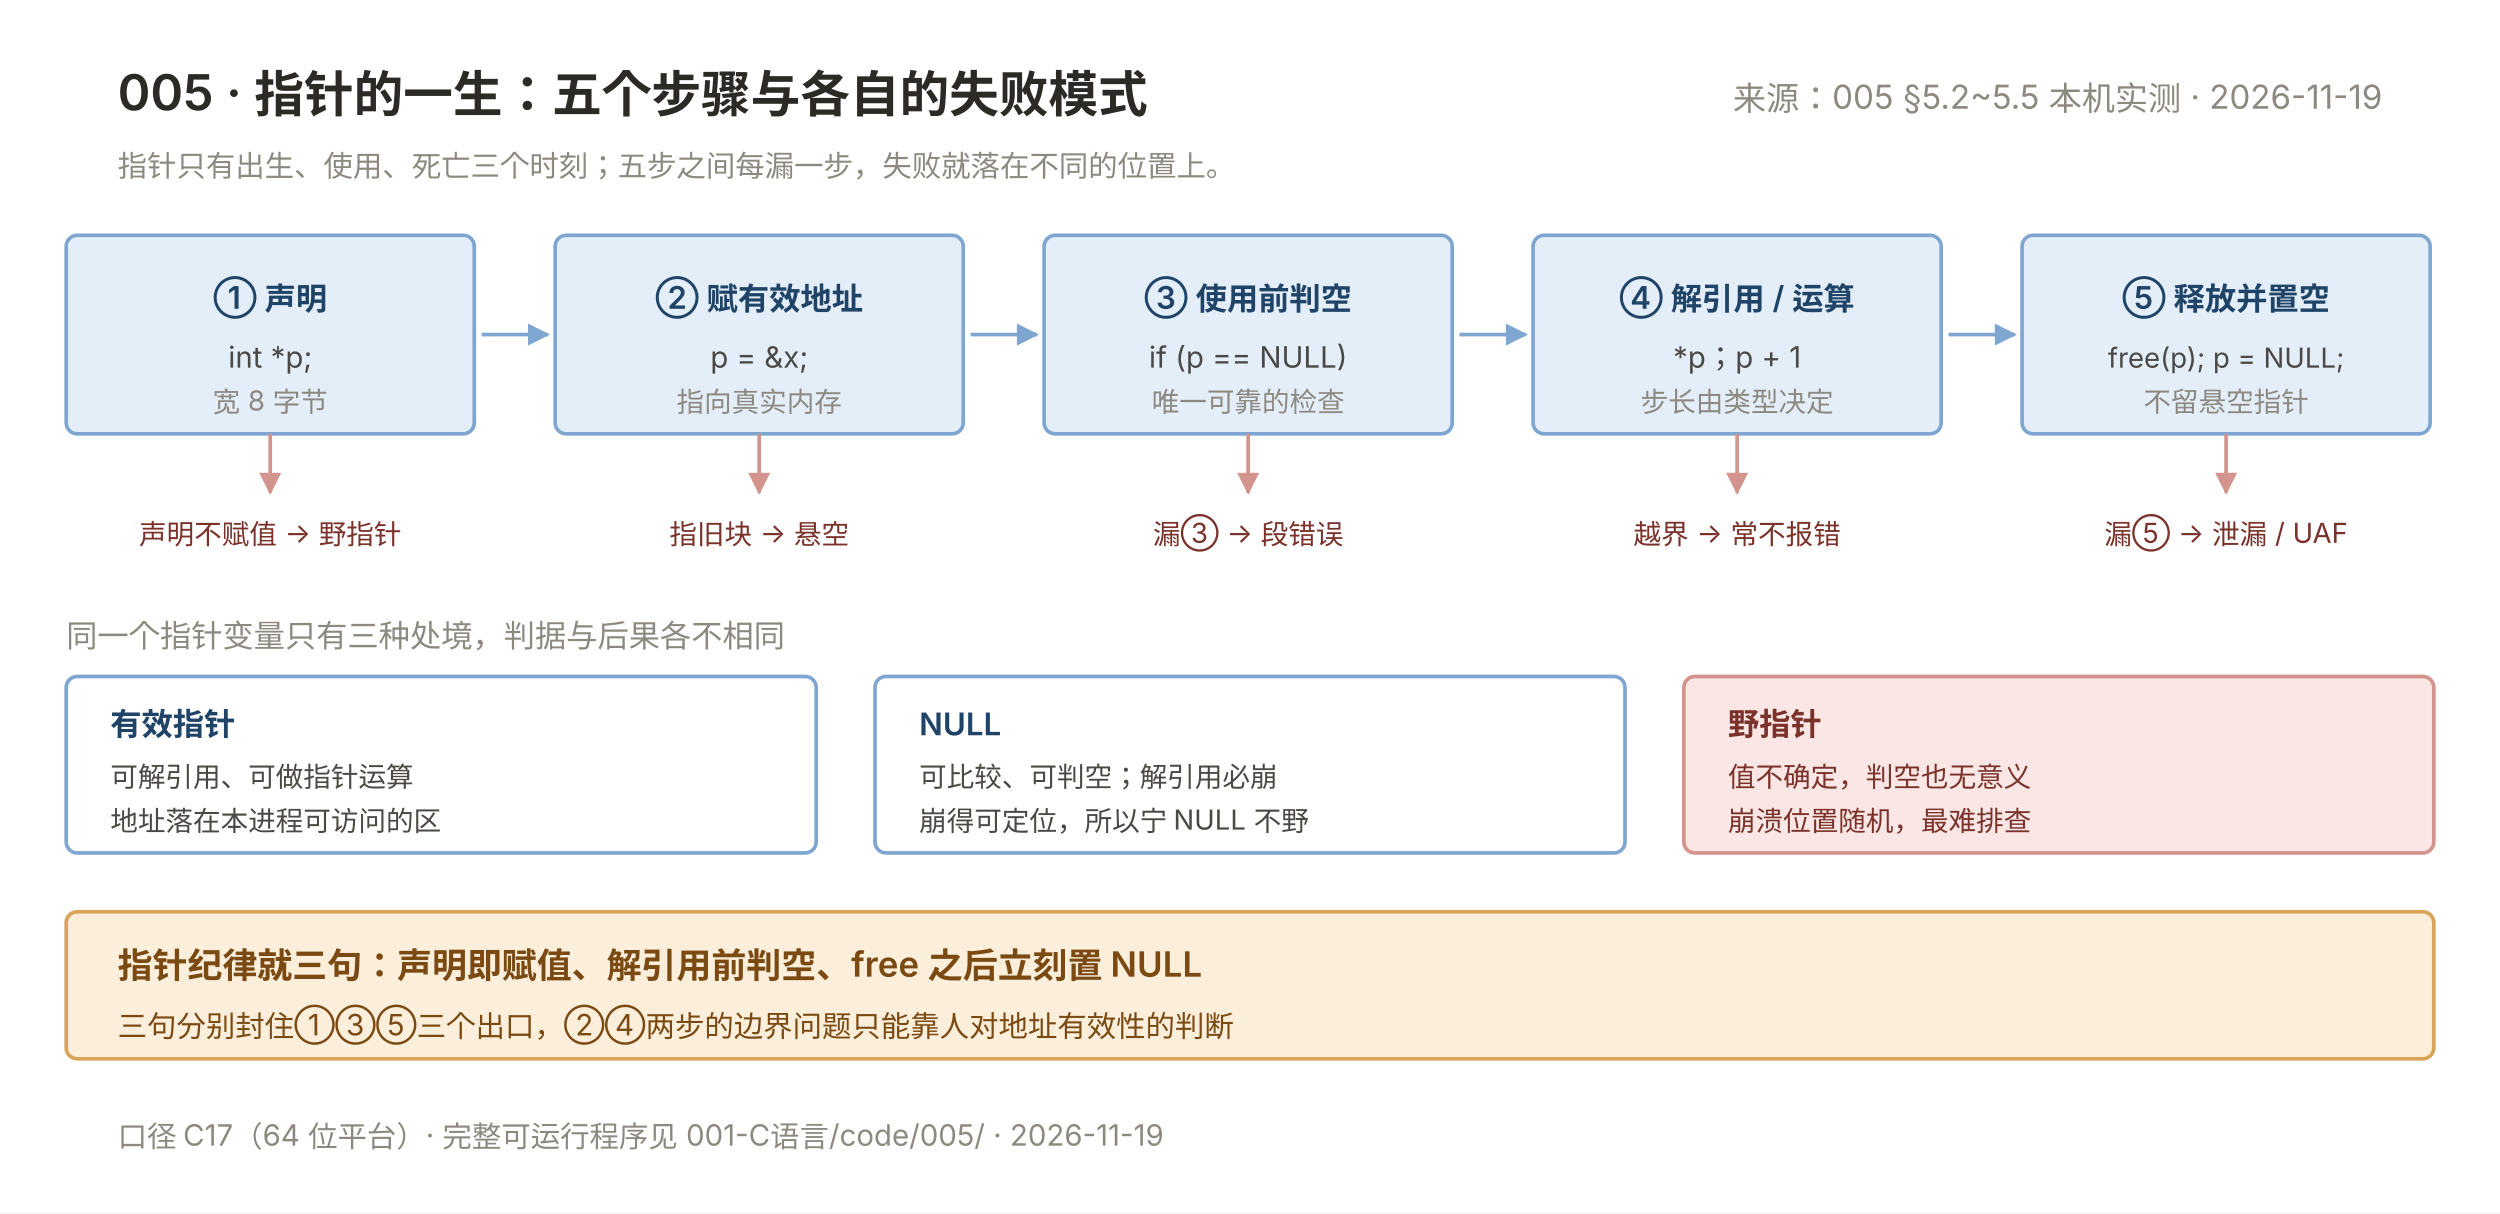
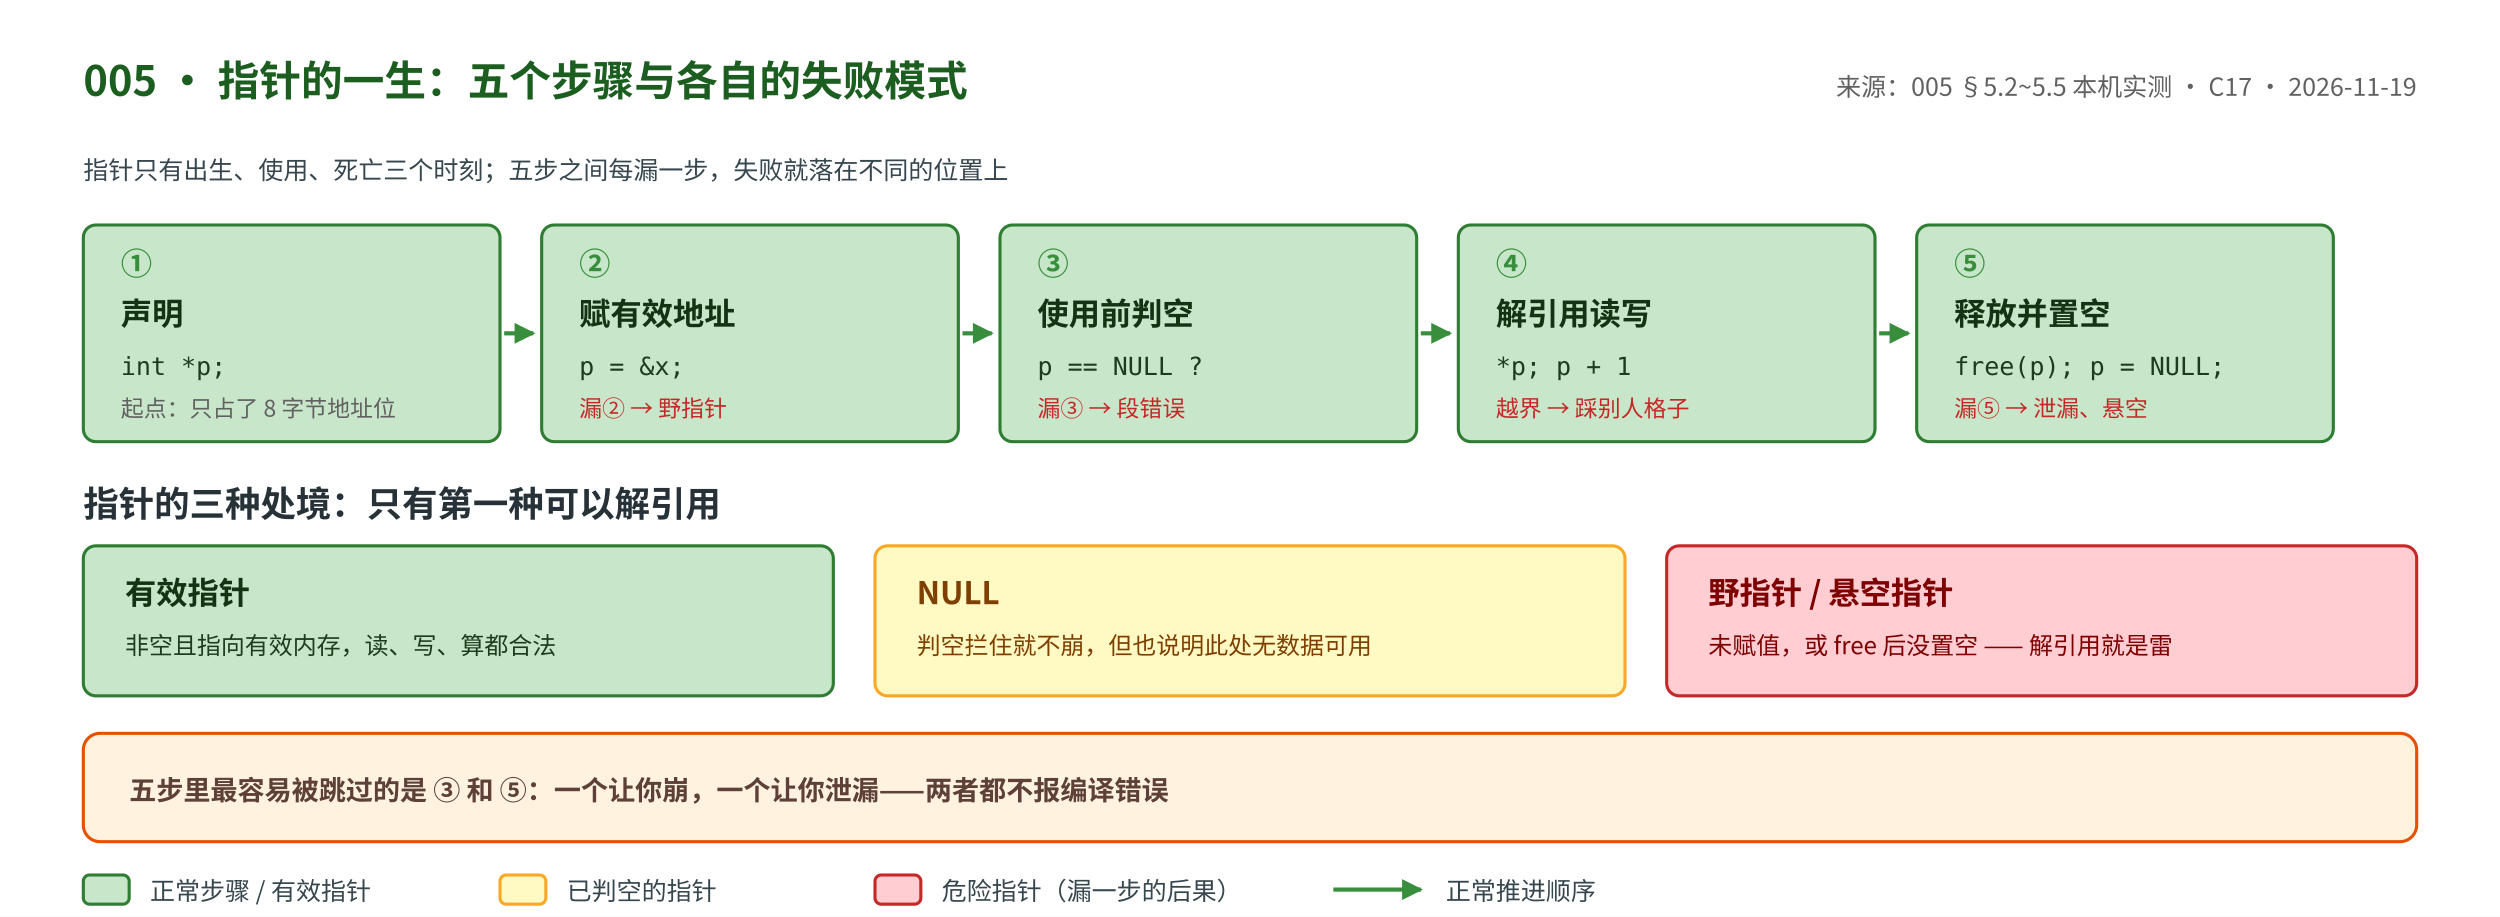
- <svg xmlns="http://www.w3.org/2000/svg" width="1200" height="582.35" viewBox="0 0 680 330" font-family="-apple-system, 'Segoe UI', 'Microsoft YaHei', 'PingFang SC', sans-serif">
-   <rect x="0" y="0" width="680" height="330" fill="#FFFFFF" />
+ <svg xmlns="http://www.w3.org/2000/svg" viewBox="0 0 1200 440" font-family="'Microsoft YaHei','PingFang SC','Noto Sans CJK SC',sans-serif">
+   <rect x="0" y="0" width="1200" height="440" fill="#ffffff" />
  <defs>
-     <marker id="a5Blue" viewBox="0 0 10 10" refX="9" refY="5" markerWidth="6" markerHeight="6" orient="auto-start-reverse">
-       <path d="M0,0 L10,5 L0,10 z" fill="#7FA6D0" />
-     </marker>
-     <marker id="a5Red" viewBox="0 0 10 10" refX="9" refY="5" markerWidth="6" markerHeight="6" orient="auto-start-reverse">
-       <path d="M0,0 L10,5 L0,10 z" fill="#D2948C" />
+     <marker id="arrowGreen" viewBox="0 0 10 10" refX="9" refY="5" markerWidth="10" markerHeight="10" markerUnits="userSpaceOnUse" orient="auto-start-reverse">
+       <path d="M 0 0 L 10 5 L 0 10 z" fill="#388e3c" />
    </marker>
  </defs>
-   <text x="32" y="30" font-size="13.5" font-weight="600" fill="#2B2A27">005 · 指针的一生：五个步骤与各自的失败模式</text>
-   <text x="648" y="30" font-size="9" fill="#8C8980" text-anchor="end">来源：005 §5.2~5.5 本机实测 · 2026-11-19</text>
-   <text x="32" y="48" font-size="8" fill="#8C8980">指针只有出生、使用、死亡三个时刻；五步之间每漏一步，失败就落在不同的位置上。</text>
-   <rect x="18" y="64" width="111" height="54" rx="3" fill="#E4EEF9" stroke="#7FA6D0" />
-   <text x="73.5" y="84" font-size="8.5" font-weight="600" fill="#1F4468" text-anchor="middle">① 声明</text>
-   <text x="73.5" y="100" font-size="8" fill="#4A4945" text-anchor="middle">int *p;</text>
-   <text x="73.5" y="112" font-size="7.5" fill="#8C8980" text-anchor="middle">宽 8 字节</text>
-   <line x1="131" y1="91" x2="149" y2="91" stroke="#7FA6D0" marker-end="url(#a5Blue)" />
-   <rect x="151" y="64" width="111" height="54" rx="3" fill="#E4EEF9" stroke="#7FA6D0" />
-   <text x="206.5" y="84" font-size="8.5" font-weight="600" fill="#1F4468" text-anchor="middle">② 赋有效地址</text>
-   <text x="206.5" y="100" font-size="8" fill="#4A4945" text-anchor="middle">p = &amp;x;</text>
-   <text x="206.5" y="112" font-size="7.5" fill="#8C8980" text-anchor="middle">指向真实内存</text>
-   <line x1="264" y1="91" x2="282" y2="91" stroke="#7FA6D0" marker-end="url(#a5Blue)" />
-   <rect x="284" y="64" width="111" height="54" rx="3" fill="#E4EEF9" stroke="#7FA6D0" />
-   <text x="339.5" y="84" font-size="8.5" font-weight="600" fill="#1F4468" text-anchor="middle">③ 使用前判空</text>
-   <text x="339.5" y="100" font-size="8" fill="#4A4945" text-anchor="middle">if (p == NULL)</text>
-   <text x="339.5" y="112" font-size="7.5" fill="#8C8980" text-anchor="middle">唯一可靠的检查</text>
-   <line x1="397" y1="91" x2="415" y2="91" stroke="#7FA6D0" marker-end="url(#a5Blue)" />
-   <rect x="417" y="64" width="111" height="54" rx="3" fill="#E4EEF9" stroke="#7FA6D0" />
-   <text x="472.5" y="84" font-size="8.5" font-weight="600" fill="#1F4468" text-anchor="middle">④ 解引用 / 运算</text>
-   <text x="472.5" y="100" font-size="8" fill="#4A4945" text-anchor="middle">*p；p + 1</text>
-   <text x="472.5" y="112" font-size="7.5" fill="#8C8980" text-anchor="middle">步长由类型决定</text>
-   <line x1="530" y1="91" x2="548" y2="91" stroke="#7FA6D0" marker-end="url(#a5Blue)" />
-   <rect x="550" y="64" width="111" height="54" rx="3" fill="#E4EEF9" stroke="#7FA6D0" />
-   <text x="605.5" y="84" font-size="8.5" font-weight="600" fill="#1F4468" text-anchor="middle">⑤ 释放并置空</text>
-   <text x="605.5" y="100" font-size="7.5" fill="#4A4945" text-anchor="middle">free(p); p = NULL;</text>
-   <text x="605.5" y="112" font-size="7.5" fill="#8C8980" text-anchor="middle">不留悬空指针</text>
-   <line x1="73.5" y1="118" x2="73.5" y2="134" stroke="#D2948C" marker-end="url(#a5Red)" />
-   <line x1="206.5" y1="118" x2="206.5" y2="134" stroke="#D2948C" marker-end="url(#a5Red)" />
-   <line x1="339.5" y1="118" x2="339.5" y2="134" stroke="#D2948C" marker-end="url(#a5Red)" />
-   <line x1="472.5" y1="118" x2="472.5" y2="134" stroke="#D2948C" marker-end="url(#a5Red)" />
-   <line x1="605.5" y1="118" x2="605.5" y2="134" stroke="#D2948C" marker-end="url(#a5Red)" />
-   <text x="73.5" y="148" font-size="7.5" fill="#7A322B" text-anchor="middle">声明不赋值 → 野指针</text>
-   <text x="206.5" y="148" font-size="7.5" fill="#7A322B" text-anchor="middle">指旧块 → 悬空</text>
-   <text x="339.5" y="148" font-size="7.5" fill="#7A322B" text-anchor="middle">漏③ → 段错误</text>
-   <text x="472.5" y="148" font-size="7.5" fill="#7A322B" text-anchor="middle">越界 → 常不报错</text>
-   <text x="605.5" y="148" font-size="7.5" fill="#7A322B" text-anchor="middle">漏⑤ → 泄漏 / UAF</text>
-   <text x="18" y="176" font-size="8.5" fill="#8C8980">同一个指针变量只有三种处境，判据与后果各不相同</text>
-   <rect x="18" y="184" width="204" height="48" rx="3" fill="#FFFFFF" stroke="#7FA6D0" />
-   <text x="30" y="200" font-size="8.5" font-weight="600" fill="#1F4468">有效指针</text>
-   <text x="30" y="214" font-size="7.5" fill="#4A4945">可解引用、可做指针运算</text>
-   <text x="30" y="226" font-size="7.5" fill="#4A4945">地址落在本进程可访问的区</text>
-   <rect x="238" y="184" width="204" height="48" rx="3" fill="#FFFFFF" stroke="#7FA6D0" />
-   <text x="250" y="200" font-size="8.5" font-weight="600" fill="#1F4468">NULL</text>
-   <text x="250" y="214" font-size="7.5" fill="#4A4945">可比较、可判空；解引用必崩</text>
-   <text x="250" y="226" font-size="7.5" fill="#4A4945">崩得可定位，所以宁 NULL 不野</text>
-   <rect x="458" y="184" width="204" height="48" rx="3" fill="#FAE6E4" stroke="#D2948C" />
-   <text x="470" y="200" font-size="8.5" font-weight="600" fill="#7A322B">野指针</text>
-   <text x="470" y="214" font-size="7.5" fill="#7A322B">值不确定，判空也无意义</text>
-   <text x="470" y="226" font-size="7.5" fill="#7A322B">崩溃位置随机，最难排查</text>
-   <rect x="18" y="248" width="644" height="40" rx="3" fill="#FBEEDA" stroke="#D9A458" />
-   <text x="32" y="266" font-size="9.5" font-weight="600" fill="#7A4A12">指针纪律就三句：声明即赋值、解引用前判空、free 之后立刻置 NULL</text>
-   <text x="32" y="282" font-size="8" fill="#7A4A12">三句分别封住①③⑤三个出口，②④两步的边界问题只能靠人对地址有效性的判断</text>
-   <text x="32" y="312" font-size="8" fill="#8C8980">口径 C17（64 位平台）· 完整可运行程序见 001-C语言/code/005/ · 2026-11-19</text>
+   <text x="40" y="46" font-size="20" font-weight="bold" fill="#1b5e20">005 · 指针的一生：五个步骤与各自的失败模式</text>
+   <text x="1160" y="46" font-size="12" fill="#616161" text-anchor="end">来源：005 §5.2~5.5 本机实测 · C17 · 2026-11-19</text>
+   <text x="40" y="86" font-size="12" fill="#37474f">指针只有出生、使用、死亡三个时刻；五步之间每漏一步，失败就落在不同的位置上</text>
+   <rect x="40" y="108" width="200" height="104" rx="6" fill="#c8e6c9" stroke="#2e7d32" stroke-width="1.5" />
+   <text x="58" y="132" font-size="15" font-weight="bold" fill="#388e3c">①</text>
+   <text x="58" y="156" font-size="15" font-weight="bold" fill="#123314">声明</text>
+   <text x="58" y="180" font-size="12" fill="#1b3d1e" font-family="ui-monospace,Menlo,Consolas,monospace">int *p;</text>
+   <text x="58" y="200" font-size="11" fill="#616161">起点：只占了 8 字节地址位</text>
+   <line x1="242" y1="160" x2="256" y2="160" stroke="#388e3c" stroke-width="2" marker-end="url(#arrowGreen)" />
+   <rect x="260" y="108" width="200" height="104" rx="6" fill="#c8e6c9" stroke="#2e7d32" stroke-width="1.5" />
+   <text x="278" y="132" font-size="15" font-weight="bold" fill="#388e3c">②</text>
+   <text x="278" y="156" font-size="15" font-weight="bold" fill="#123314">赋有效地址</text>
+   <text x="278" y="180" font-size="12" fill="#1b3d1e" font-family="ui-monospace,Menlo,Consolas,monospace">p = &amp;x;</text>
+   <text x="278" y="200" font-size="11" fill="#c62828">漏② → 野指针</text>
+   <line x1="462" y1="160" x2="476" y2="160" stroke="#388e3c" stroke-width="2" marker-end="url(#arrowGreen)" />
+   <rect x="480" y="108" width="200" height="104" rx="6" fill="#c8e6c9" stroke="#2e7d32" stroke-width="1.5" />
+   <text x="498" y="132" font-size="15" font-weight="bold" fill="#388e3c">③</text>
+   <text x="498" y="156" font-size="15" font-weight="bold" fill="#123314">使用前判空</text>
+   <text x="498" y="180" font-size="12" fill="#1b3d1e" font-family="ui-monospace,Menlo,Consolas,monospace">p == NULL ?</text>
+   <text x="498" y="200" font-size="11" fill="#c62828">漏③ → 段错误</text>
+   <line x1="682" y1="160" x2="696" y2="160" stroke="#388e3c" stroke-width="2" marker-end="url(#arrowGreen)" />
+   <rect x="700" y="108" width="200" height="104" rx="6" fill="#c8e6c9" stroke="#2e7d32" stroke-width="1.5" />
+   <text x="718" y="132" font-size="15" font-weight="bold" fill="#388e3c">④</text>
+   <text x="718" y="156" font-size="15" font-weight="bold" fill="#123314">解引用读写</text>
+   <text x="718" y="180" font-size="12" fill="#1b3d1e" font-family="ui-monospace,Menlo,Consolas,monospace">*p;   p + 1</text>
+   <text x="718" y="200" font-size="11" fill="#c62828">越界 → 踩别人格子</text>
+   <line x1="902" y1="160" x2="916" y2="160" stroke="#388e3c" stroke-width="2" marker-end="url(#arrowGreen)" />
+   <rect x="920" y="108" width="200" height="104" rx="6" fill="#c8e6c9" stroke="#2e7d32" stroke-width="1.5" />
+   <text x="938" y="132" font-size="15" font-weight="bold" fill="#388e3c">⑤</text>
+   <text x="938" y="156" font-size="15" font-weight="bold" fill="#123314">释放并置空</text>
+   <text x="938" y="180" font-size="12" fill="#1b3d1e" font-family="ui-monospace,Menlo,Consolas,monospace">free(p); p = NULL;</text>
+   <text x="938" y="200" font-size="11" fill="#c62828">漏⑤ → 泄漏、悬空</text>
+   <text x="40" y="248" font-size="17" font-weight="bold" fill="#263238">指针的三种处境：只有第一种可以解引用</text>
+   <rect x="40" y="262" width="360" height="72" rx="6" fill="#c8e6c9" stroke="#2e7d32" stroke-width="1.5" />
+   <text x="60" y="290" font-size="15" font-weight="bold" fill="#123314">有效指针</text>
+   <text x="60" y="314" font-size="11.5" fill="#1b3d1e">非空且指向有效内存，读、写、算都合法</text>
+   <rect x="420" y="262" width="360" height="72" rx="6" fill="#fff9c4" stroke="#f9a825" stroke-width="1.5" />
+   <text x="440" y="290" font-size="15" font-weight="bold" fill="#7f3f00">NULL</text>
+   <text x="440" y="314" font-size="11.5" fill="#7f3f00">判空拦住就不崩，但也说明此处无数据可用</text>
+   <rect x="800" y="262" width="360" height="72" rx="6" fill="#ffcdd2" stroke="#c62828" stroke-width="1.5" />
+   <text x="820" y="290" font-size="15" font-weight="bold" fill="#7f0000">野指针 / 悬空指针</text>
+   <text x="820" y="314" font-size="11.5" fill="#7f0000">未赋值，或 free 后没置空 —— 解引用就是雷</text>
+   <rect x="40" y="352" width="1120" height="52" rx="8" fill="#fff3e0" stroke="#e65100" stroke-width="1.5" />
+   <text x="62" y="384" font-size="13" font-weight="bold" fill="#5d4037">五步里最容易被跳过的是 ③ 和 ⑤：一个让你崩，一个让你泄漏——两者都不报编译错误</text>
+   <rect x="40" y="420" width="22" height="14" rx="3" fill="#c8e6c9" stroke="#2e7d32" stroke-width="1.5" />
+   <text x="72" y="432" font-size="12" fill="#37474f">正常步骤 / 有效指针</text>
+   <rect x="240" y="420" width="22" height="14" rx="3" fill="#fff9c4" stroke="#f9a825" stroke-width="1.5" />
+   <text x="272" y="432" font-size="12" fill="#37474f">已判空的指针</text>
+   <rect x="420" y="420" width="22" height="14" rx="3" fill="#ffcdd2" stroke="#c62828" stroke-width="1.5" />
+   <text x="452" y="432" font-size="12" fill="#37474f">危险指针（漏一步的后果）</text>
+   <line x1="640" y1="427" x2="682" y2="427" stroke="#388e3c" stroke-width="2" marker-end="url(#arrowGreen)" />
+   <text x="694" y="432" font-size="12" fill="#37474f">正常推进顺序</text>
</svg>
